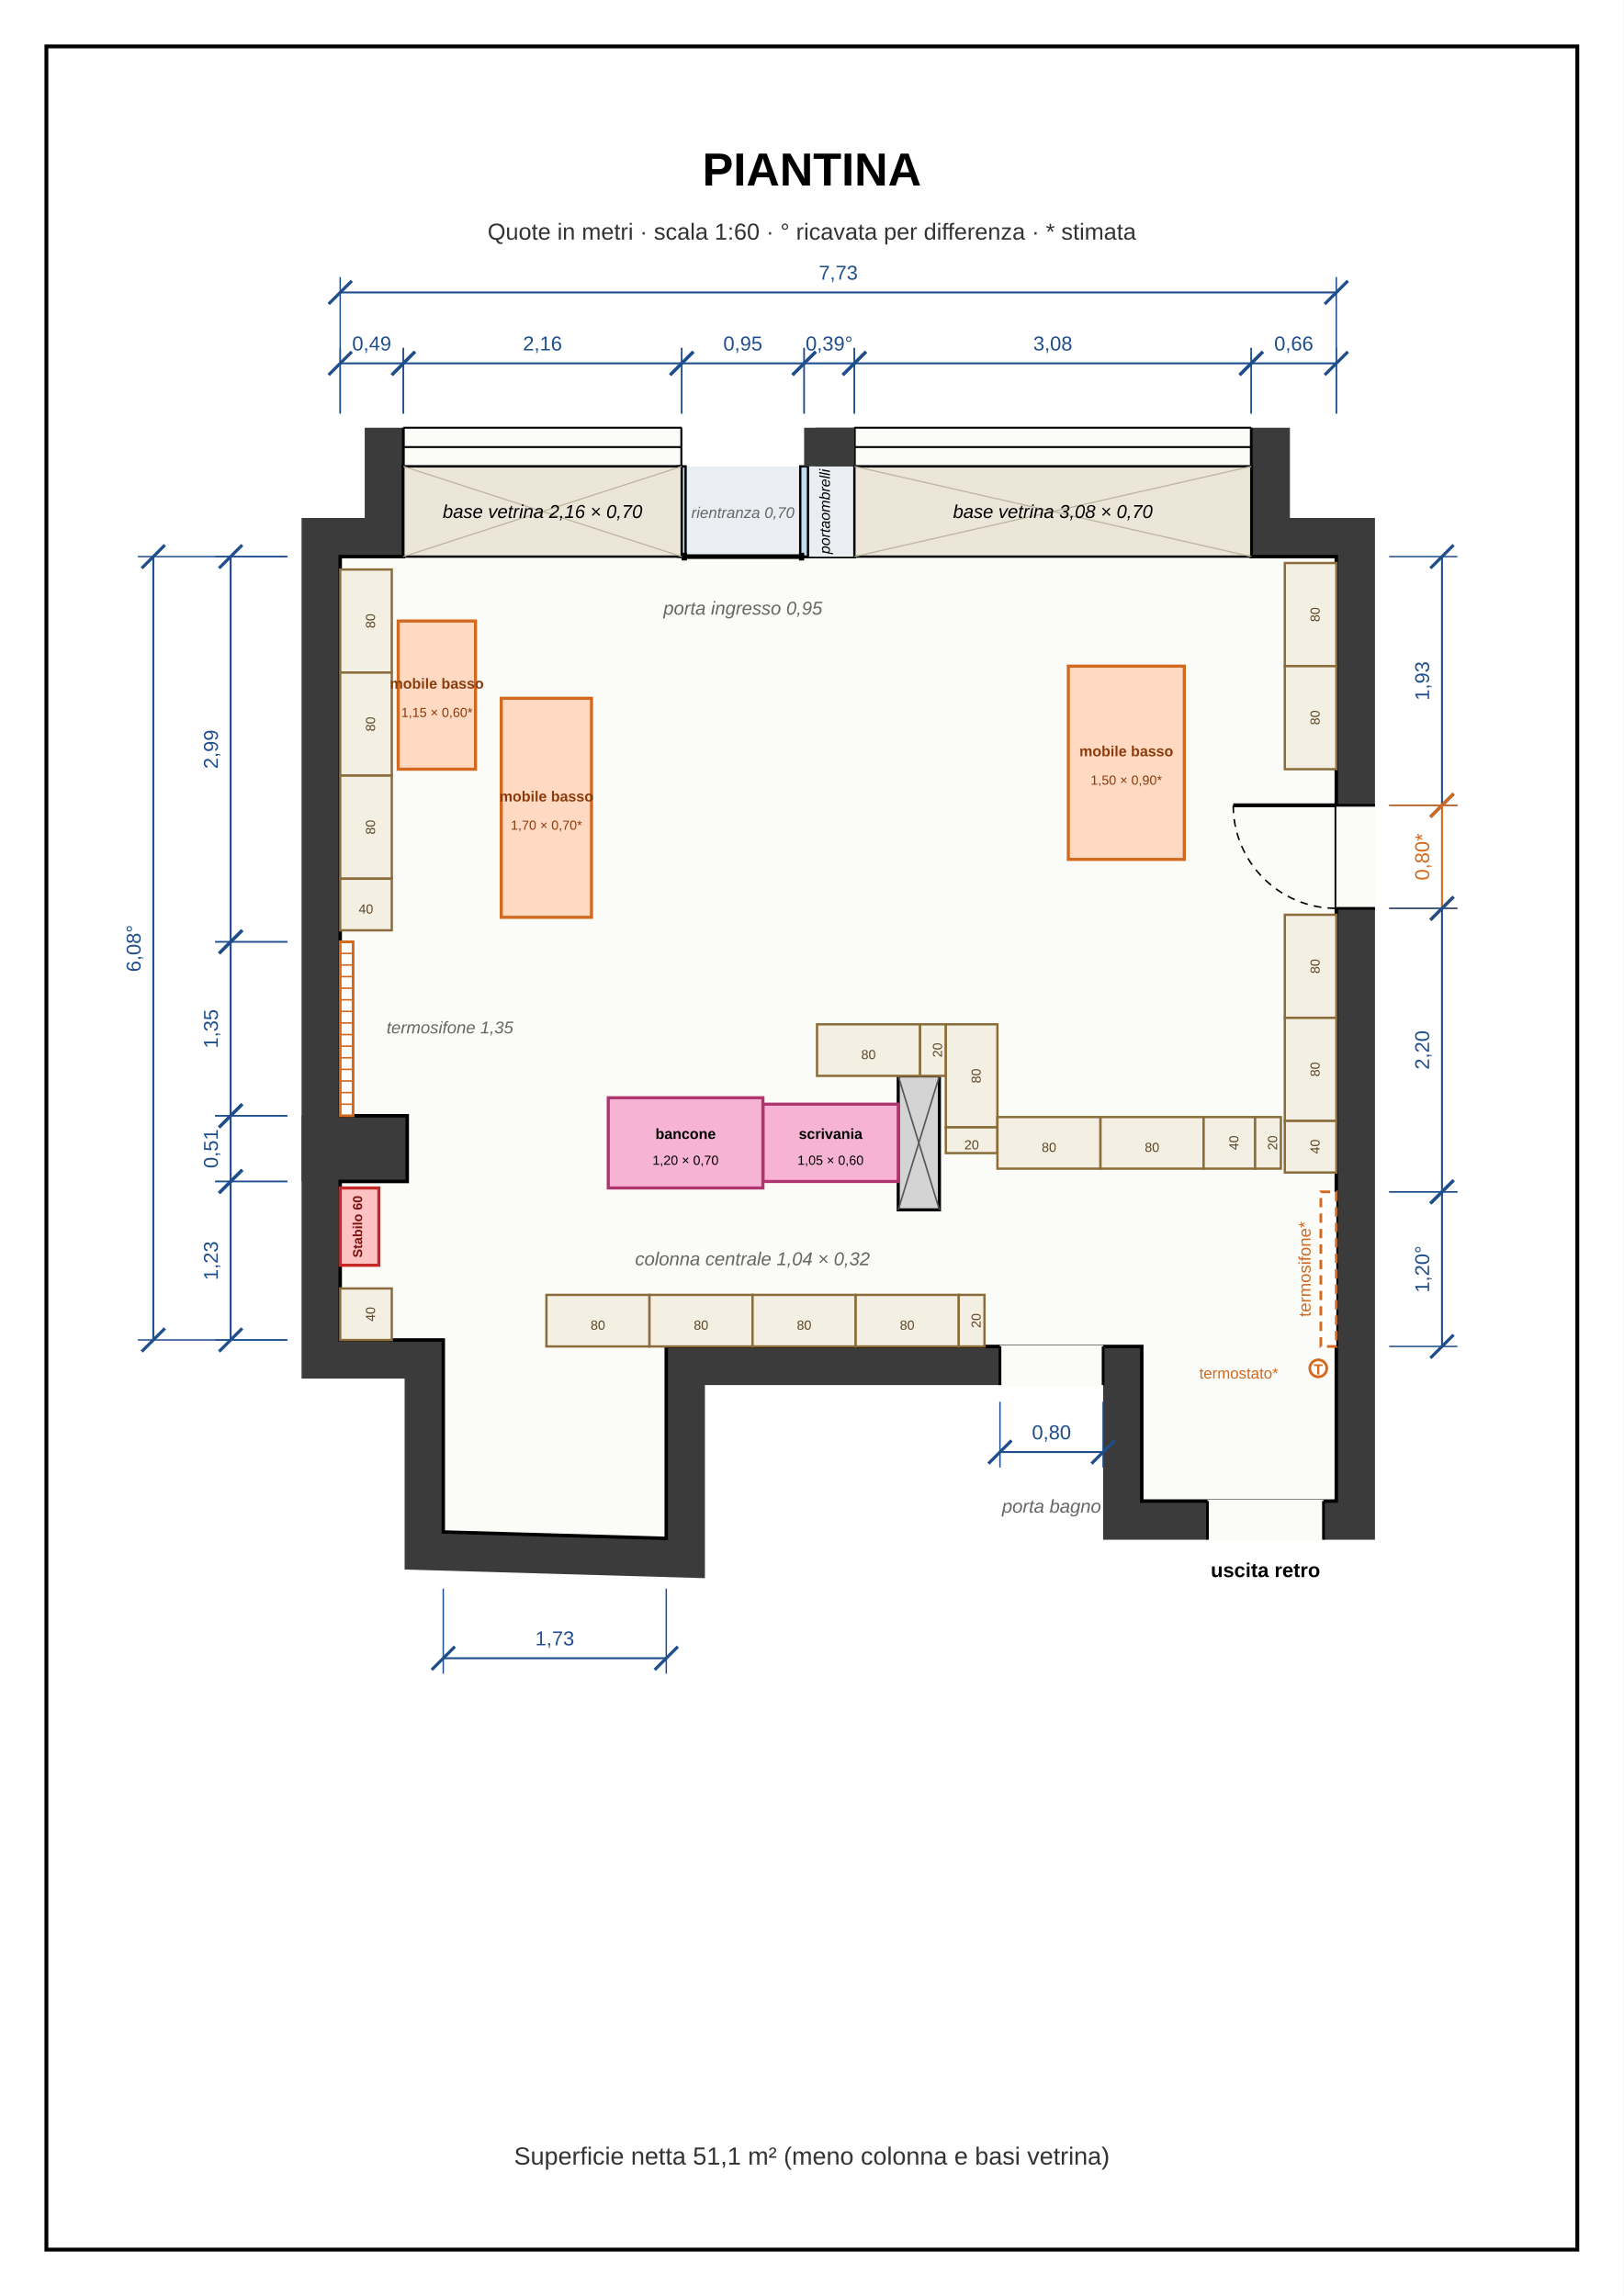
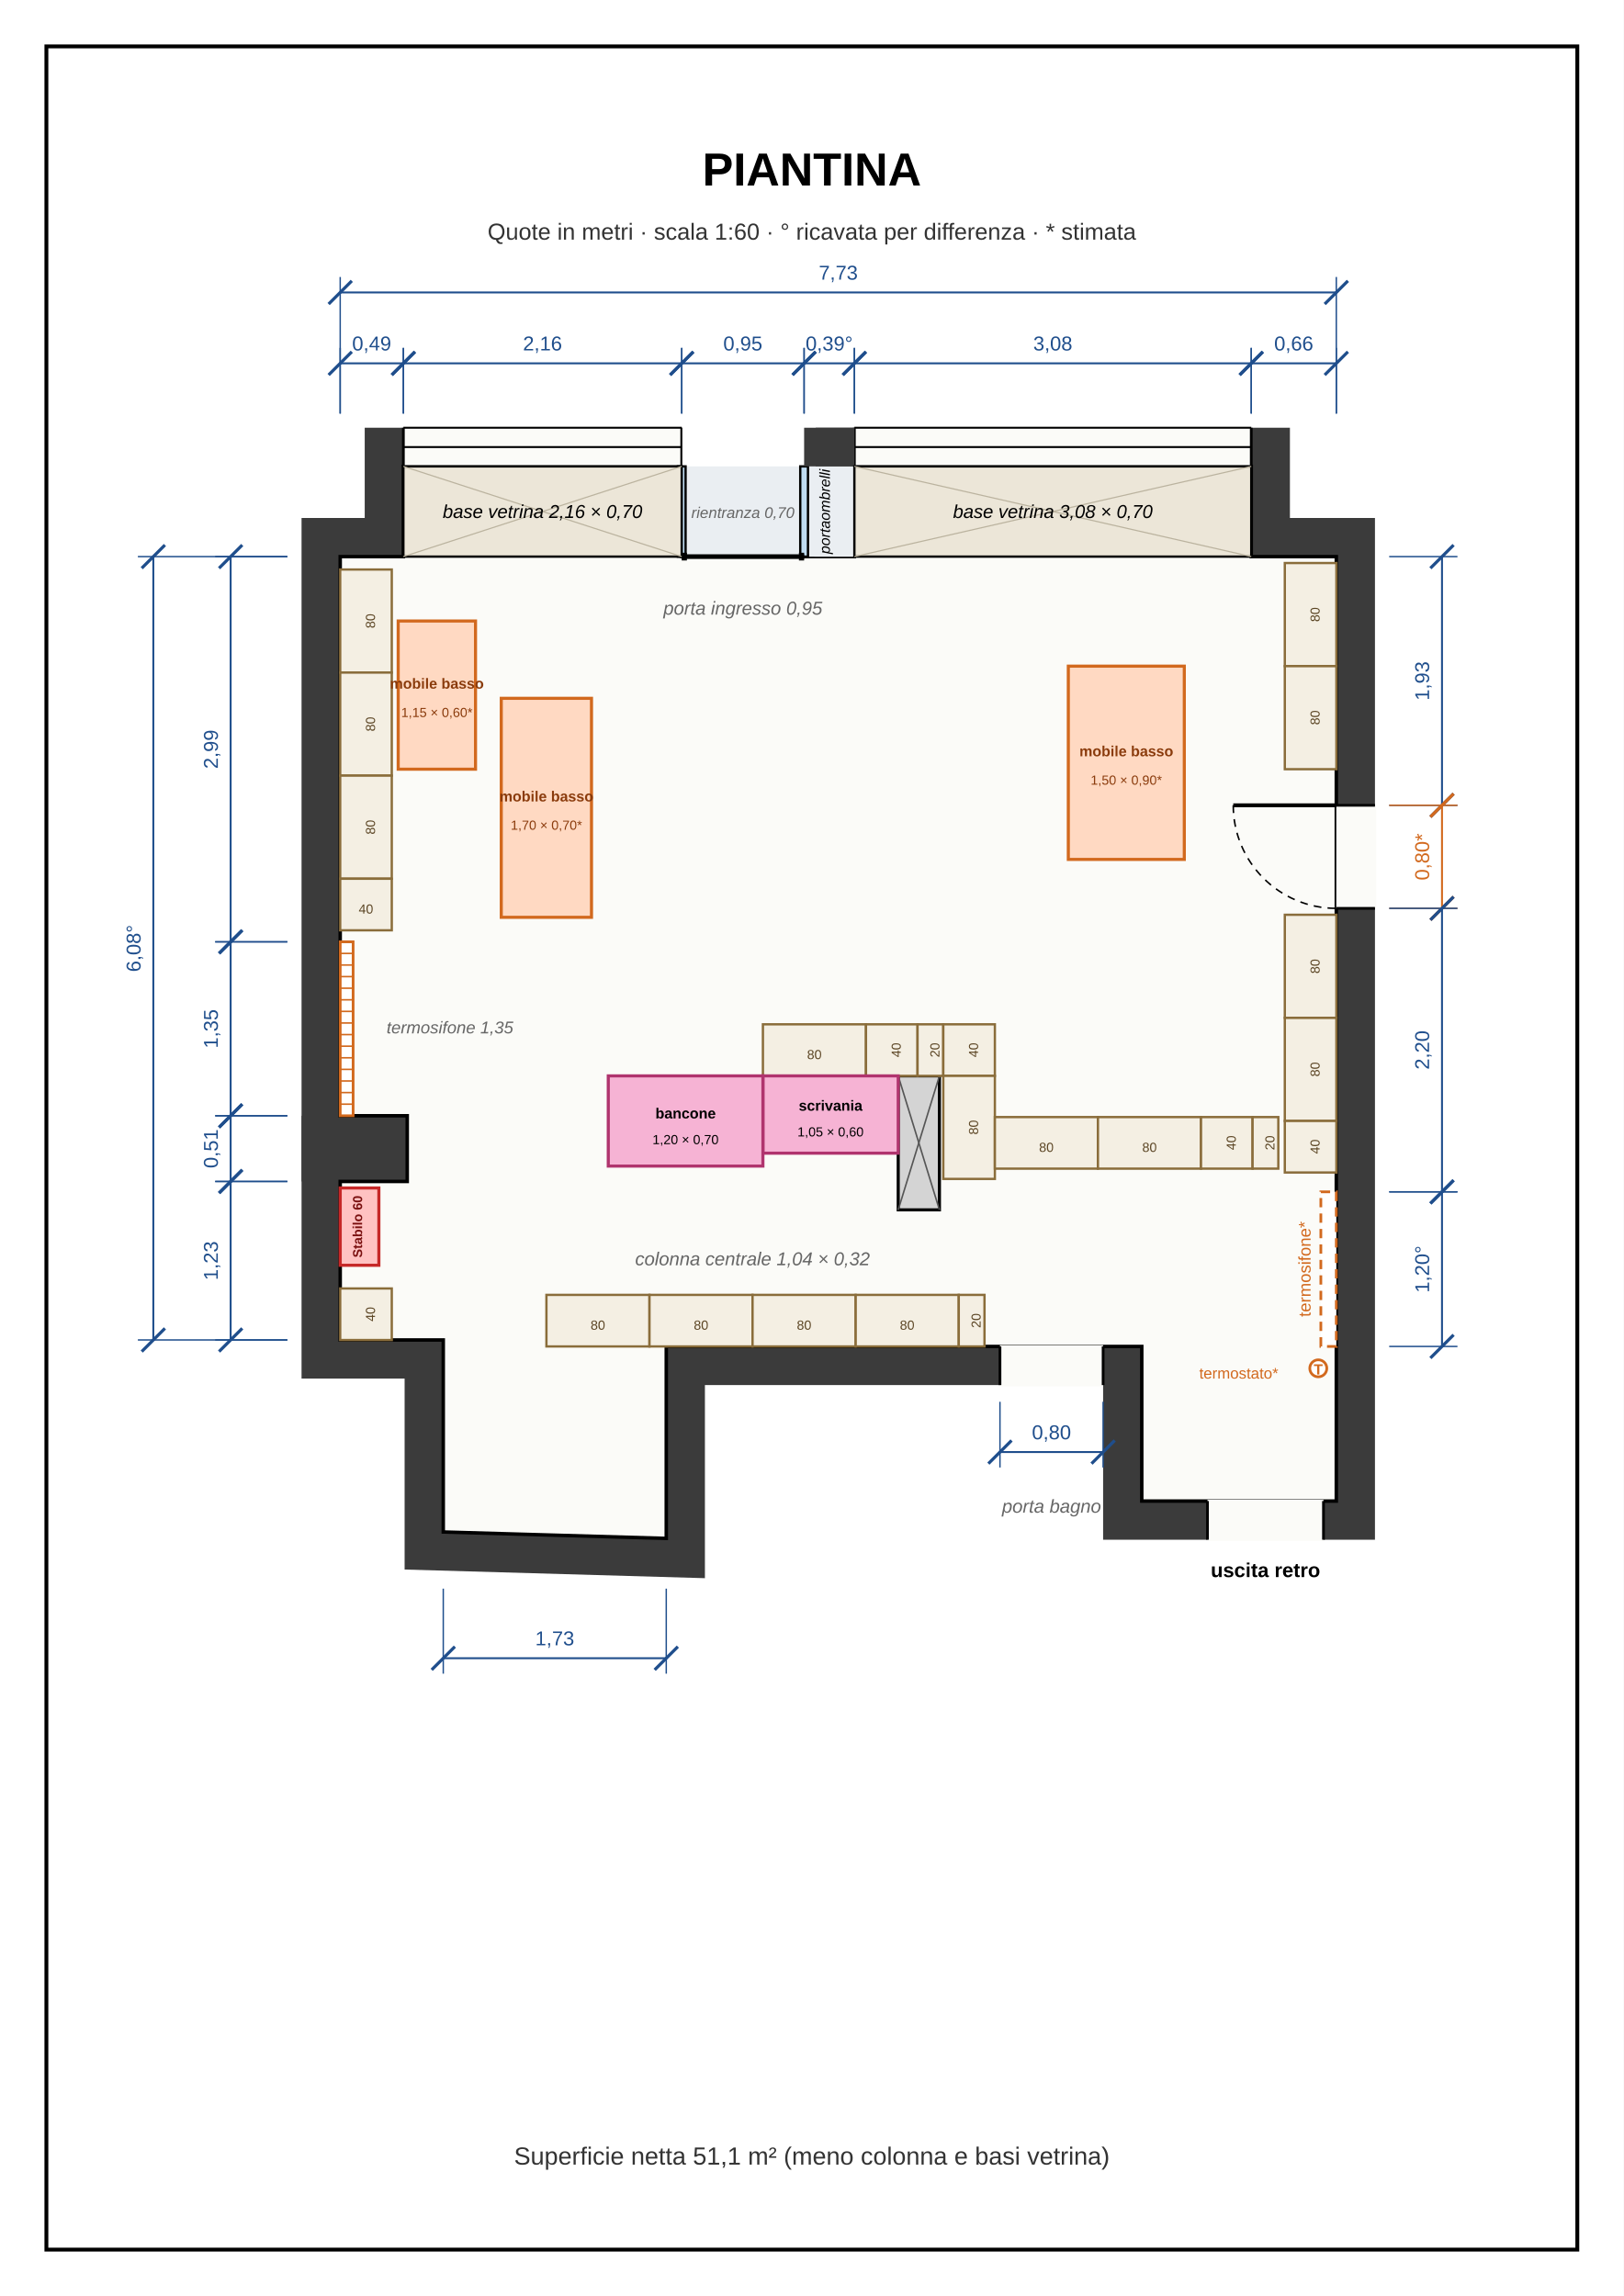
<svg xmlns="http://www.w3.org/2000/svg" width="210mm" height="297mm" viewBox="0 0 210 297" font-family="Arial, Helvetica, sans-serif">
  <defs>
    <pattern id="hatch" width="1.6" height="1.6" patternUnits="userSpaceOnUse" patternTransform="rotate(45)">
      <line x1="0" y1="0" x2="0" y2="1.6" stroke="#777" stroke-width="0.25" />
    </pattern>
  </defs>
  <rect width="210" height="297" fill="#ffffff" />
  <rect x="6" y="6" width="198" height="285" fill="none" stroke="#000" stroke-width="0.5" />
  <polygon points="44.00,72.00 52.17,72.00 52.17,60.33 88.17,60.33 88.17,72.00 110.50,72.00 110.50,60.33 161.83,60.33 161.83,72.00 172.83,72.00 172.83,194.17 147.67,194.17 147.67,174.17 86.17,174.17 86.17,199.00 57.33,198.17 57.33,173.33 44.00,173.33 44.00,152.83 52.67,152.83 52.67,144.33 44.00,144.33" fill="none" stroke="#3b3b3b" stroke-width="10.00" stroke-linejoin="miter" stroke-miterlimit="10" />
  <polygon points="44.00,72.00 52.17,72.00 52.17,60.33 88.17,60.33 88.17,72.00 110.50,72.00 110.50,60.33 161.83,60.33 161.83,72.00 172.83,72.00 172.83,194.17 147.67,194.17 147.67,174.17 86.17,174.17 86.17,199.00 57.33,198.17 57.33,173.33 44.00,173.33 44.00,152.83 52.67,152.83 52.67,144.33 44.00,144.33" fill="#fbfbf8" stroke="none" />
  <rect x="39.00" y="144.33" width="13.67" height="8.50" fill="#3b3b3b" stroke="none" stroke-width="0.25" />
  <polygon points="44.00,72.00 52.17,72.00 52.17,60.33 88.17,60.33 88.17,72.00 110.50,72.00 110.50,60.33 161.83,60.33 161.83,72.00 172.83,72.00 172.83,194.17 147.67,194.17 147.67,174.17 86.17,174.17 86.17,199.00 57.33,198.17 57.33,173.33 44.00,173.33 44.00,152.83 52.67,152.83 52.67,144.33 44.00,144.33" fill="none" stroke="#000" stroke-width="0.45" stroke-linejoin="miter" />
  <rect x="52.17" y="55.17" width="36.00" height="5.33" fill="#fbfbf8" stroke="none" stroke-width="0.25" />
  <line x1="52.17" y1="55.33" x2="52.17" y2="60.33" stroke="#000" stroke-width="0.35" />
  <line x1="88.17" y1="55.33" x2="88.17" y2="60.33" stroke="#000" stroke-width="0.35" />
  <line x1="52.17" y1="55.33" x2="88.17" y2="55.33" stroke="#000" stroke-width="0.25" />
  <line x1="52.17" y1="57.83" x2="88.17" y2="57.83" stroke="#000" stroke-width="0.25" />
  <line x1="52.17" y1="60.33" x2="88.17" y2="60.33" stroke="#000" stroke-width="0.25" />
  <rect x="110.50" y="55.17" width="51.33" height="5.33" fill="#fbfbf8" stroke="none" stroke-width="0.25" />
  <line x1="110.50" y1="55.33" x2="110.50" y2="60.33" stroke="#000" stroke-width="0.35" />
  <line x1="161.83" y1="55.33" x2="161.83" y2="60.33" stroke="#000" stroke-width="0.35" />
  <line x1="110.50" y1="55.33" x2="161.83" y2="55.33" stroke="#000" stroke-width="0.25" />
  <line x1="110.50" y1="57.83" x2="161.83" y2="57.83" stroke="#000" stroke-width="0.25" />
  <line x1="110.50" y1="60.33" x2="161.83" y2="60.33" stroke="#000" stroke-width="0.25" />
  <rect x="88.17" y="60.33" width="5.17" height="11.67" fill="#fbfbf8" stroke="none" stroke-width="0.25" />
  <rect x="88.25" y="55.17" width="5.25" height="5.25" fill="#ffffff" stroke="none" stroke-width="0.25" />
  <rect x="105.33" y="60.33" width="5.17" height="11.67" fill="#fbfbf8" stroke="none" stroke-width="0.25" />
  <rect x="88.17" y="66.83" width="22.33" height="5.17" fill="#fbfbf8" stroke="none" stroke-width="0.25" />
  <line x1="88.17" y1="67.00" x2="88.17" y2="72.00" stroke="#000" stroke-width="0.35" />
  <line x1="110.50" y1="67.00" x2="110.50" y2="72.00" stroke="#000" stroke-width="0.35" />
  <rect x="88.17" y="60.33" width="22.33" height="11.67" fill="#eaeef2" stroke="none" stroke-width="0.25" />
  <rect x="87.67" y="60.33" width="1.00" height="11.67" fill="#bfdcf2" stroke="#000" stroke-width="0.3" />
  <rect x="103.50" y="60.33" width="1.00" height="11.67" fill="#bfdcf2" stroke="#000" stroke-width="0.3" />
  <line x1="88.17" y1="72.00" x2="104.00" y2="72.00" stroke="#000" stroke-width="0.6" />
  <rect x="88.17" y="71.50" width="0.67" height="1.00" fill="#000" stroke="none" stroke-width="0.25" />
  <rect x="103.33" y="71.50" width="0.67" height="1.00" fill="#000" stroke="none" stroke-width="0.25" />
  <rect x="104.00" y="55.33" width="6.50" height="5.00" fill="#3b3b3b" stroke="none" stroke-width="0.25" />
  <rect x="172.83" y="104.17" width="5.17" height="13.33" fill="#fbfbf8" stroke="none" stroke-width="0.25" />
  <line x1="172.83" y1="104.17" x2="177.83" y2="104.17" stroke="#000" stroke-width="0.35" />
  <line x1="172.83" y1="117.50" x2="177.83" y2="117.50" stroke="#000" stroke-width="0.35" />
  <line x1="172.83" y1="104.17" x2="159.50" y2="104.17" stroke="#000" stroke-width="0.5" />
  <path d="M 159.50 104.17 A 13.33 13.33 0 0 0 172.83 117.50" fill="none" stroke="#000" stroke-width="0.2" stroke-dasharray="1 0.8" />
  <rect x="129.33" y="174.00" width="13.33" height="5.33" fill="#fbfbf8" stroke="none" stroke-width="0.25" />
  <line x1="129.33" y1="174.17" x2="129.33" y2="179.17" stroke="#000" stroke-width="0.35" />
  <line x1="142.67" y1="174.17" x2="142.67" y2="179.17" stroke="#000" stroke-width="0.35" />
  <rect x="156.17" y="194.00" width="15.00" height="5.33" fill="#fbfbf8" stroke="none" stroke-width="0.25" />
  <line x1="156.17" y1="194.17" x2="156.17" y2="199.17" stroke="#000" stroke-width="0.35" />
  <line x1="171.17" y1="194.17" x2="171.17" y2="199.17" stroke="#000" stroke-width="0.35" />
  <rect x="156.17" y="194.00" width="15.00" height="5.33" fill="none" stroke="none" stroke-width="0.25" />
  <rect x="52.17" y="60.33" width="36.00" height="11.67" fill="#ece6d8" stroke="#000" stroke-width="0.3" />
  <line x1="52.17" y1="60.33" x2="88.17" y2="72.00" stroke="#bbb39f" stroke-width="0.15" />
  <line x1="52.17" y1="72.00" x2="88.17" y2="60.33" stroke="#bbb39f" stroke-width="0.15" />
  <rect x="110.50" y="60.33" width="51.33" height="11.67" fill="#ece6d8" stroke="#000" stroke-width="0.3" />
  <line x1="110.50" y1="60.33" x2="161.83" y2="72.00" stroke="#bbb39f" stroke-width="0.15" />
  <line x1="110.50" y1="72.00" x2="161.83" y2="60.33" stroke="#bbb39f" stroke-width="0.15" />
  <rect x="116.17" y="139.17" width="5.33" height="17.33" fill="#d4d4d4" stroke="#000" stroke-width="0.4" />
  <line x1="116.17" y1="139.17" x2="121.50" y2="156.50" stroke="#555" stroke-width="0.2" />
  <line x1="121.50" y1="139.17" x2="116.17" y2="156.50" stroke="#555" stroke-width="0.2" />
  <rect x="44.00" y="121.83" width="1.67" height="22.50" fill="#fff" stroke="#d2691e" stroke-width="0.35" />
  <line x1="44.00" y1="123.33" x2="45.67" y2="123.33" stroke="#d2691e" stroke-width="0.2" />
  <line x1="44.00" y1="124.83" x2="45.67" y2="124.83" stroke="#d2691e" stroke-width="0.2" />
  <line x1="44.00" y1="126.33" x2="45.67" y2="126.33" stroke="#d2691e" stroke-width="0.2" />
  <line x1="44.00" y1="127.83" x2="45.67" y2="127.83" stroke="#d2691e" stroke-width="0.2" />
  <line x1="44.00" y1="129.33" x2="45.67" y2="129.33" stroke="#d2691e" stroke-width="0.2" />
  <line x1="44.00" y1="130.83" x2="45.67" y2="130.83" stroke="#d2691e" stroke-width="0.2" />
  <line x1="44.00" y1="132.33" x2="45.67" y2="132.33" stroke="#d2691e" stroke-width="0.2" />
  <line x1="44.00" y1="133.83" x2="45.67" y2="133.83" stroke="#d2691e" stroke-width="0.2" />
  <line x1="44.00" y1="135.33" x2="45.67" y2="135.33" stroke="#d2691e" stroke-width="0.2" />
  <line x1="44.00" y1="136.83" x2="45.67" y2="136.83" stroke="#d2691e" stroke-width="0.2" />
  <line x1="44.00" y1="138.33" x2="45.67" y2="138.33" stroke="#d2691e" stroke-width="0.2" />
  <line x1="44.00" y1="139.83" x2="45.67" y2="139.83" stroke="#d2691e" stroke-width="0.2" />
  <line x1="44.00" y1="141.33" x2="45.67" y2="141.33" stroke="#d2691e" stroke-width="0.2" />
  <line x1="44.00" y1="142.83" x2="45.67" y2="142.83" stroke="#d2691e" stroke-width="0.2" />
  <rect x="170.83" y="154.17" width="2.00" height="20.00" fill="#fff" stroke="#d2691e" stroke-width="0.35" stroke-dasharray="1.2 0.8" />
  <text x="169.50" y="164.17" font-size="2.2" fill="#d2691e" text-anchor="middle" font-weight="normal" font-style="normal" transform="rotate(-90 169.50 164.17)">termosifone*</text>
  <circle cx="170.50" cy="177.00" r="1.1" fill="#fff" stroke="#d2691e" stroke-width="0.35" />
  <text x="170.50" y="177.80" font-size="1.9" fill="#d2691e" text-anchor="middle" font-weight="bold">T</text>
  <text x="165.33" y="178.33" font-size="2.0" fill="#d2691e" text-anchor="end" font-weight="normal" font-style="normal">termostato*</text>
  <text x="70.17" y="67.00" font-size="2.4" fill="#000" text-anchor="middle" font-weight="normal" font-style="italic">base vetrina 2,16 × 0,70</text>
  <text x="136.17" y="67.00" font-size="2.4" fill="#000" text-anchor="middle" font-weight="normal" font-style="italic">base vetrina 3,08 × 0,70</text>
  <text x="96.08" y="79.50" font-size="2.4" fill="#666666" text-anchor="middle" font-weight="normal" font-style="italic">porta ingresso 0,95</text>
  <text x="96.08" y="67.00" font-size="2.0" fill="#666666" text-anchor="middle" font-weight="normal" font-style="italic">rientranza 0,70</text>
  <text x="107.33" y="66.17" font-size="1.9" fill="#000" text-anchor="middle" font-weight="normal" font-style="italic" transform="rotate(-90 107.33 66.17)">portaombrelli</text>
  <text x="97.33" y="163.67" font-size="2.4" fill="#666666" text-anchor="middle" font-weight="normal" font-style="italic">colonna centrale 1,04 × 0,32</text>
  <text x="50.00" y="133.67" font-size="2.2" fill="#666666" text-anchor="start" font-weight="normal" font-style="italic">termosifone 1,35</text>
  <text x="136.00" y="195.67" font-size="2.4" fill="#666666" text-anchor="middle" font-weight="normal" font-style="italic">porta bagno</text>
  <text x="163.67" y="204.00" font-size="2.6" fill="#000" text-anchor="middle" font-weight="bold" font-style="normal">uscita retro</text>
  <rect x="44.00" y="73.67" width="6.67" height="13.33" fill="#f4efe3" stroke="#8a6d3b" stroke-width="0.3" />
  <text x="48.50" y="80.33" font-size="1.7" fill="#5b4524" text-anchor="middle" font-weight="normal" font-style="normal" transform="rotate(-90 48.50 80.33)">80</text>
  <rect x="44.00" y="87.00" width="6.67" height="13.33" fill="#f4efe3" stroke="#8a6d3b" stroke-width="0.3" />
  <text x="48.50" y="93.67" font-size="1.7" fill="#5b4524" text-anchor="middle" font-weight="normal" font-style="normal" transform="rotate(-90 48.50 93.67)">80</text>
  <rect x="44.00" y="100.33" width="6.67" height="13.33" fill="#f4efe3" stroke="#8a6d3b" stroke-width="0.3" />
  <text x="48.50" y="107.00" font-size="1.7" fill="#5b4524" text-anchor="middle" font-weight="normal" font-style="normal" transform="rotate(-90 48.50 107.00)">80</text>
  <rect x="44.00" y="113.67" width="6.67" height="6.67" fill="#f4efe3" stroke="#8a6d3b" stroke-width="0.3" />
  <text x="47.33" y="118.17" font-size="1.7" fill="#5b4524" text-anchor="middle" font-weight="normal" font-style="normal">40</text>
  <rect x="44.00" y="166.67" width="6.67" height="6.67" fill="#f4efe3" stroke="#8a6d3b" stroke-width="0.3" />
  <text x="48.50" y="170.00" font-size="1.7" fill="#5b4524" text-anchor="middle" font-weight="normal" font-style="normal" transform="rotate(-90 48.50 170.00)">40</text>
  <rect x="70.67" y="167.50" width="13.33" height="6.67" fill="#f4efe3" stroke="#8a6d3b" stroke-width="0.3" />
  <text x="77.33" y="172.00" font-size="1.7" fill="#5b4524" text-anchor="middle" font-weight="normal" font-style="normal">80</text>
  <rect x="84.00" y="167.50" width="13.33" height="6.67" fill="#f4efe3" stroke="#8a6d3b" stroke-width="0.3" />
  <text x="90.67" y="172.00" font-size="1.7" fill="#5b4524" text-anchor="middle" font-weight="normal" font-style="normal">80</text>
  <rect x="97.33" y="167.50" width="13.33" height="6.67" fill="#f4efe3" stroke="#8a6d3b" stroke-width="0.3" />
  <text x="104.00" y="172.00" font-size="1.7" fill="#5b4524" text-anchor="middle" font-weight="normal" font-style="normal">80</text>
  <rect x="110.67" y="167.50" width="13.33" height="6.67" fill="#f4efe3" stroke="#8a6d3b" stroke-width="0.3" />
  <text x="117.33" y="172.00" font-size="1.7" fill="#5b4524" text-anchor="middle" font-weight="normal" font-style="normal">80</text>
  <rect x="124.00" y="167.50" width="3.33" height="6.67" fill="#f4efe3" stroke="#8a6d3b" stroke-width="0.3" />
  <text x="126.83" y="170.83" font-size="1.7" fill="#5b4524" text-anchor="middle" font-weight="normal" font-style="normal" transform="rotate(-90 126.83 170.83)">20</text>
  <rect x="166.17" y="72.83" width="6.67" height="13.33" fill="#f4efe3" stroke="#8a6d3b" stroke-width="0.3" />
  <text x="170.67" y="79.50" font-size="1.7" fill="#5b4524" text-anchor="middle" font-weight="normal" font-style="normal" transform="rotate(-90 170.67 79.50)">80</text>
  <rect x="166.17" y="86.17" width="6.67" height="13.33" fill="#f4efe3" stroke="#8a6d3b" stroke-width="0.3" />
  <text x="170.67" y="92.83" font-size="1.7" fill="#5b4524" text-anchor="middle" font-weight="normal" font-style="normal" transform="rotate(-90 170.67 92.83)">80</text>
  <rect x="166.17" y="118.33" width="6.67" height="13.33" fill="#f4efe3" stroke="#8a6d3b" stroke-width="0.3" />
  <text x="170.67" y="125.00" font-size="1.7" fill="#5b4524" text-anchor="middle" font-weight="normal" font-style="normal" transform="rotate(-90 170.67 125.00)">80</text>
  <rect x="166.17" y="131.67" width="6.67" height="13.33" fill="#f4efe3" stroke="#8a6d3b" stroke-width="0.3" />
  <text x="170.67" y="138.33" font-size="1.7" fill="#5b4524" text-anchor="middle" font-weight="normal" font-style="normal" transform="rotate(-90 170.67 138.33)">80</text>
  <rect x="166.17" y="145.00" width="6.67" height="6.67" fill="#f4efe3" stroke="#8a6d3b" stroke-width="0.3" />
  <text x="170.67" y="148.33" font-size="1.7" fill="#5b4524" text-anchor="middle" font-weight="normal" font-style="normal" transform="rotate(-90 170.67 148.33)">40</text>
-   <rect x="105.67" y="132.50" width="13.33" height="6.67" fill="#f4efe3" stroke="#8a6d3b" stroke-width="0.3" />
-   <text x="112.33" y="137.00" font-size="1.7" fill="#5b4524" text-anchor="middle" font-weight="normal" font-style="normal">80</text>
-   <rect x="119.00" y="132.50" width="3.33" height="6.67" fill="#f4efe3" stroke="#8a6d3b" stroke-width="0.3" />
-   <text x="121.83" y="135.83" font-size="1.7" fill="#5b4524" text-anchor="middle" font-weight="normal" font-style="normal" transform="rotate(-90 121.83 135.83)">20</text>
-   <rect x="122.33" y="132.50" width="6.67" height="13.33" fill="#f4efe3" stroke="#8a6d3b" stroke-width="0.3" />
-   <text x="126.83" y="139.17" font-size="1.7" fill="#5b4524" text-anchor="middle" font-weight="normal" font-style="normal" transform="rotate(-90 126.83 139.17)">80</text>
-   <rect x="122.33" y="145.83" width="6.67" height="3.33" fill="#f4efe3" stroke="#8a6d3b" stroke-width="0.3" />
-   <text x="125.67" y="148.67" font-size="1.7" fill="#5b4524" text-anchor="middle" font-weight="normal" font-style="normal">20</text>
-   <rect x="129.00" y="144.50" width="13.33" height="6.67" fill="#f4efe3" stroke="#8a6d3b" stroke-width="0.3" />
-   <text x="135.67" y="149.00" font-size="1.7" fill="#5b4524" text-anchor="middle" font-weight="normal" font-style="normal">80</text>
-   <rect x="142.33" y="144.50" width="13.33" height="6.67" fill="#f4efe3" stroke="#8a6d3b" stroke-width="0.3" />
-   <text x="149.00" y="149.00" font-size="1.7" fill="#5b4524" text-anchor="middle" font-weight="normal" font-style="normal">80</text>
-   <rect x="155.67" y="144.50" width="6.67" height="6.67" fill="#f4efe3" stroke="#8a6d3b" stroke-width="0.3" />
-   <text x="160.17" y="147.83" font-size="1.7" fill="#5b4524" text-anchor="middle" font-weight="normal" font-style="normal" transform="rotate(-90 160.17 147.83)">40</text>
-   <rect x="162.33" y="144.50" width="3.33" height="6.67" fill="#f4efe3" stroke="#8a6d3b" stroke-width="0.3" />
-   <text x="165.17" y="147.83" font-size="1.7" fill="#5b4524" text-anchor="middle" font-weight="normal" font-style="normal" transform="rotate(-90 165.17 147.83)">20</text>
-   <rect x="98.67" y="142.83" width="17.50" height="10.00" fill="#f6b3d4" stroke="#b0346e" stroke-width="0.4" />
-   <text x="107.42" y="147.33" font-size="1.9" fill="#000" text-anchor="middle" font-weight="bold" font-style="normal">scrivania</text>
-   <text x="107.42" y="150.67" font-size="1.7" fill="#000" text-anchor="middle" font-weight="normal" font-style="normal">1,05 × 0,60</text>
-   <rect x="78.67" y="142.00" width="20.00" height="11.67" fill="#f6b3d4" stroke="#b0346e" stroke-width="0.4" />
-   <text x="88.67" y="147.33" font-size="1.9" fill="#000" text-anchor="middle" font-weight="bold" font-style="normal">bancone</text>
-   <text x="88.67" y="150.67" font-size="1.7" fill="#000" text-anchor="middle" font-weight="normal" font-style="normal">1,20 × 0,70</text>
+   <rect x="98.67" y="132.50" width="13.33" height="6.67" fill="#f4efe3" stroke="#8a6d3b" stroke-width="0.3" />
+   <text x="105.33" y="137.00" font-size="1.7" fill="#5b4524" text-anchor="middle" font-weight="normal" font-style="normal">80</text>
+   <rect x="112.00" y="132.50" width="6.67" height="6.67" fill="#f4efe3" stroke="#8a6d3b" stroke-width="0.3" />
+   <text x="116.50" y="135.83" font-size="1.7" fill="#5b4524" text-anchor="middle" font-weight="normal" font-style="normal" transform="rotate(-90 116.50 135.83)">40</text>
+   <rect x="118.67" y="132.50" width="3.33" height="6.67" fill="#f4efe3" stroke="#8a6d3b" stroke-width="0.3" />
+   <text x="121.50" y="135.83" font-size="1.7" fill="#5b4524" text-anchor="middle" font-weight="normal" font-style="normal" transform="rotate(-90 121.50 135.83)">20</text>
+   <rect x="122.00" y="132.50" width="6.67" height="6.67" fill="#f4efe3" stroke="#8a6d3b" stroke-width="0.3" />
+   <text x="126.50" y="135.83" font-size="1.7" fill="#5b4524" text-anchor="middle" font-weight="normal" font-style="normal" transform="rotate(-90 126.50 135.83)">40</text>
+   <rect x="122.00" y="139.17" width="6.67" height="13.33" fill="#f4efe3" stroke="#8a6d3b" stroke-width="0.3" />
+   <text x="126.50" y="145.83" font-size="1.7" fill="#5b4524" text-anchor="middle" font-weight="normal" font-style="normal" transform="rotate(-90 126.50 145.83)">80</text>
+   <rect x="128.67" y="144.50" width="13.33" height="6.67" fill="#f4efe3" stroke="#8a6d3b" stroke-width="0.3" />
+   <text x="135.33" y="149.00" font-size="1.7" fill="#5b4524" text-anchor="middle" font-weight="normal" font-style="normal">80</text>
+   <rect x="142.00" y="144.50" width="13.33" height="6.67" fill="#f4efe3" stroke="#8a6d3b" stroke-width="0.3" />
+   <text x="148.67" y="149.00" font-size="1.7" fill="#5b4524" text-anchor="middle" font-weight="normal" font-style="normal">80</text>
+   <rect x="155.33" y="144.50" width="6.67" height="6.67" fill="#f4efe3" stroke="#8a6d3b" stroke-width="0.3" />
+   <text x="159.83" y="147.83" font-size="1.7" fill="#5b4524" text-anchor="middle" font-weight="normal" font-style="normal" transform="rotate(-90 159.83 147.83)">40</text>
+   <rect x="162.00" y="144.50" width="3.33" height="6.67" fill="#f4efe3" stroke="#8a6d3b" stroke-width="0.3" />
+   <text x="164.83" y="147.83" font-size="1.7" fill="#5b4524" text-anchor="middle" font-weight="normal" font-style="normal" transform="rotate(-90 164.83 147.83)">20</text>
+   <rect x="98.67" y="139.17" width="17.50" height="10.00" fill="#f6b3d4" stroke="#b0346e" stroke-width="0.4" />
+   <text x="107.42" y="143.67" font-size="1.9" fill="#000" text-anchor="middle" font-weight="bold" font-style="normal">scrivania</text>
+   <text x="107.42" y="147.00" font-size="1.7" fill="#000" text-anchor="middle" font-weight="normal" font-style="normal">1,05 × 0,60</text>
+   <rect x="78.67" y="139.17" width="20.00" height="11.67" fill="#f6b3d4" stroke="#b0346e" stroke-width="0.4" />
+   <text x="88.67" y="144.67" font-size="1.9" fill="#000" text-anchor="middle" font-weight="bold" font-style="normal">bancone</text>
+   <text x="88.67" y="148.00" font-size="1.7" fill="#000" text-anchor="middle" font-weight="normal" font-style="normal">1,20 × 0,70</text>
  <rect x="51.50" y="80.33" width="10.00" height="19.17" fill="#ffd9c2" stroke="#d2691e" stroke-width="0.4" />
  <text x="56.50" y="89.08" font-size="1.9" fill="#8a3b0c" text-anchor="middle" font-weight="bold" font-style="normal">mobile basso</text>
  <text x="56.50" y="92.75" font-size="1.7" fill="#8a3b0c" text-anchor="middle" font-weight="normal" font-style="normal">1,15 × 0,60*</text>
  <rect x="64.83" y="90.33" width="11.67" height="28.33" fill="#ffd9c2" stroke="#d2691e" stroke-width="0.4" />
  <text x="70.67" y="103.67" font-size="1.9" fill="#8a3b0c" text-anchor="middle" font-weight="bold" font-style="normal">mobile basso</text>
  <text x="70.67" y="107.33" font-size="1.7" fill="#8a3b0c" text-anchor="middle" font-weight="normal" font-style="normal">1,70 × 0,70*</text>
  <rect x="138.17" y="86.17" width="15.00" height="25.00" fill="#ffd9c2" stroke="#d2691e" stroke-width="0.4" />
  <text x="145.67" y="97.83" font-size="1.9" fill="#8a3b0c" text-anchor="middle" font-weight="bold" font-style="normal">mobile basso</text>
  <text x="145.67" y="101.50" font-size="1.7" fill="#8a3b0c" text-anchor="middle" font-weight="normal" font-style="normal">1,50 × 0,90*</text>
  <rect x="44.00" y="153.67" width="5.00" height="10.00" fill="#ffc2c2" stroke="#c62828" stroke-width="0.4" />
  <text x="46.83" y="158.67" font-size="1.7" fill="#7a1010" text-anchor="middle" font-weight="bold" font-style="normal" transform="rotate(-90 46.83 158.67)">Stabilo 60</text>
  <line x1="44.00" y1="53.50" x2="44.00" y2="45.00" stroke="#1f4e8c" stroke-width="0.18" />
  <line x1="52.17" y1="53.50" x2="52.17" y2="45.00" stroke="#1f4e8c" stroke-width="0.18" />
  <line x1="44.00" y1="47.00" x2="52.17" y2="47.00" stroke="#1f4e8c" stroke-width="0.25" />
  <line x1="42.50" y1="48.50" x2="45.50" y2="45.50" stroke="#1f4e8c" stroke-width="0.4" />
  <line x1="50.67" y1="48.50" x2="53.67" y2="45.50" stroke="#1f4e8c" stroke-width="0.4" />
  <text x="48.08" y="45.33" font-size="2.6" fill="#1f4e8c" text-anchor="middle" font-weight="normal" font-style="normal">0,49</text>
  <line x1="52.17" y1="53.50" x2="52.17" y2="45.00" stroke="#1f4e8c" stroke-width="0.18" />
  <line x1="88.17" y1="53.50" x2="88.17" y2="45.00" stroke="#1f4e8c" stroke-width="0.18" />
  <line x1="52.17" y1="47.00" x2="88.17" y2="47.00" stroke="#1f4e8c" stroke-width="0.25" />
  <line x1="50.67" y1="48.50" x2="53.67" y2="45.50" stroke="#1f4e8c" stroke-width="0.4" />
  <line x1="86.67" y1="48.50" x2="89.67" y2="45.50" stroke="#1f4e8c" stroke-width="0.4" />
  <text x="70.17" y="45.33" font-size="2.6" fill="#1f4e8c" text-anchor="middle" font-weight="normal" font-style="normal">2,16</text>
  <line x1="88.17" y1="53.50" x2="88.17" y2="45.00" stroke="#1f4e8c" stroke-width="0.18" />
  <line x1="104.00" y1="53.50" x2="104.00" y2="45.00" stroke="#1f4e8c" stroke-width="0.18" />
  <line x1="88.17" y1="47.00" x2="104.00" y2="47.00" stroke="#1f4e8c" stroke-width="0.25" />
  <line x1="86.67" y1="48.50" x2="89.67" y2="45.50" stroke="#1f4e8c" stroke-width="0.4" />
  <line x1="102.50" y1="48.50" x2="105.50" y2="45.50" stroke="#1f4e8c" stroke-width="0.4" />
  <text x="96.08" y="45.33" font-size="2.6" fill="#1f4e8c" text-anchor="middle" font-weight="normal" font-style="normal">0,95</text>
  <line x1="104.00" y1="53.50" x2="104.00" y2="45.00" stroke="#1f4e8c" stroke-width="0.18" />
  <line x1="110.50" y1="53.50" x2="110.50" y2="45.00" stroke="#1f4e8c" stroke-width="0.18" />
  <line x1="104.00" y1="47.00" x2="110.50" y2="47.00" stroke="#1f4e8c" stroke-width="0.25" />
  <line x1="102.50" y1="48.50" x2="105.50" y2="45.50" stroke="#1f4e8c" stroke-width="0.4" />
  <line x1="109.00" y1="48.50" x2="112.00" y2="45.50" stroke="#1f4e8c" stroke-width="0.4" />
  <text x="107.25" y="45.33" font-size="2.6" fill="#1f4e8c" text-anchor="middle" font-weight="normal" font-style="normal">0,39°</text>
  <line x1="110.50" y1="53.50" x2="110.50" y2="45.00" stroke="#1f4e8c" stroke-width="0.18" />
  <line x1="161.83" y1="53.50" x2="161.83" y2="45.00" stroke="#1f4e8c" stroke-width="0.18" />
  <line x1="110.50" y1="47.00" x2="161.83" y2="47.00" stroke="#1f4e8c" stroke-width="0.25" />
  <line x1="109.00" y1="48.50" x2="112.00" y2="45.50" stroke="#1f4e8c" stroke-width="0.4" />
  <line x1="160.33" y1="48.50" x2="163.33" y2="45.50" stroke="#1f4e8c" stroke-width="0.4" />
  <text x="136.17" y="45.33" font-size="2.6" fill="#1f4e8c" text-anchor="middle" font-weight="normal" font-style="normal">3,08</text>
  <line x1="161.83" y1="53.50" x2="161.83" y2="45.00" stroke="#1f4e8c" stroke-width="0.18" />
  <line x1="172.83" y1="53.50" x2="172.83" y2="45.00" stroke="#1f4e8c" stroke-width="0.18" />
  <line x1="161.83" y1="47.00" x2="172.83" y2="47.00" stroke="#1f4e8c" stroke-width="0.25" />
  <line x1="160.33" y1="48.50" x2="163.33" y2="45.50" stroke="#1f4e8c" stroke-width="0.4" />
  <line x1="171.33" y1="48.50" x2="174.33" y2="45.50" stroke="#1f4e8c" stroke-width="0.4" />
  <text x="167.33" y="45.33" font-size="2.6" fill="#1f4e8c" text-anchor="middle" font-weight="normal" font-style="normal">0,66</text>
  <line x1="44.00" y1="53.50" x2="44.00" y2="35.83" stroke="#1f4e8c" stroke-width="0.18" />
  <line x1="172.83" y1="53.50" x2="172.83" y2="35.83" stroke="#1f4e8c" stroke-width="0.18" />
  <line x1="44.00" y1="37.83" x2="172.83" y2="37.83" stroke="#1f4e8c" stroke-width="0.25" />
  <line x1="42.50" y1="39.33" x2="45.50" y2="36.33" stroke="#1f4e8c" stroke-width="0.4" />
  <line x1="171.33" y1="39.33" x2="174.33" y2="36.33" stroke="#1f4e8c" stroke-width="0.4" />
  <text x="108.42" y="36.17" font-size="2.6" fill="#1f4e8c" text-anchor="middle" font-weight="normal" font-style="normal">7,73</text>
  <line x1="179.67" y1="72.00" x2="188.50" y2="72.00" stroke="#1f4e8c" stroke-width="0.18" />
  <line x1="179.67" y1="104.17" x2="188.50" y2="104.17" stroke="#1f4e8c" stroke-width="0.18" />
  <line x1="186.50" y1="72.00" x2="186.50" y2="104.17" stroke="#1f4e8c" stroke-width="0.25" />
  <line x1="185.00" y1="73.50" x2="188.00" y2="70.50" stroke="#1f4e8c" stroke-width="0.4" />
  <line x1="185.00" y1="105.67" x2="188.00" y2="102.67" stroke="#1f4e8c" stroke-width="0.4" />
  <text x="184.83" y="88.08" font-size="2.6" fill="#1f4e8c" text-anchor="middle" font-weight="normal" font-style="normal" transform="rotate(-90 184.83 88.08)">1,93</text>
  <line x1="179.67" y1="104.17" x2="188.50" y2="104.17" stroke="#d2691e" stroke-width="0.18" />
  <line x1="179.67" y1="117.50" x2="188.50" y2="117.50" stroke="#d2691e" stroke-width="0.18" />
  <line x1="186.50" y1="104.17" x2="186.50" y2="117.50" stroke="#d2691e" stroke-width="0.25" />
  <line x1="185.00" y1="105.67" x2="188.00" y2="102.67" stroke="#d2691e" stroke-width="0.4" />
  <line x1="185.00" y1="119.00" x2="188.00" y2="116.00" stroke="#d2691e" stroke-width="0.4" />
  <text x="184.83" y="110.83" font-size="2.6" fill="#d2691e" text-anchor="middle" font-weight="normal" font-style="normal" transform="rotate(-90 184.83 110.83)">0,80*</text>
  <line x1="179.67" y1="117.50" x2="188.50" y2="117.50" stroke="#1f4e8c" stroke-width="0.18" />
  <line x1="179.67" y1="154.17" x2="188.50" y2="154.17" stroke="#1f4e8c" stroke-width="0.18" />
  <line x1="186.50" y1="117.50" x2="186.50" y2="154.17" stroke="#1f4e8c" stroke-width="0.25" />
  <line x1="185.00" y1="119.00" x2="188.00" y2="116.00" stroke="#1f4e8c" stroke-width="0.4" />
  <line x1="185.00" y1="155.67" x2="188.00" y2="152.67" stroke="#1f4e8c" stroke-width="0.4" />
  <text x="184.83" y="135.83" font-size="2.6" fill="#1f4e8c" text-anchor="middle" font-weight="normal" font-style="normal" transform="rotate(-90 184.83 135.83)">2,20</text>
  <line x1="179.67" y1="154.17" x2="188.50" y2="154.17" stroke="#1f4e8c" stroke-width="0.18" />
  <line x1="179.67" y1="174.17" x2="188.50" y2="174.17" stroke="#1f4e8c" stroke-width="0.18" />
  <line x1="186.50" y1="154.17" x2="186.50" y2="174.17" stroke="#1f4e8c" stroke-width="0.25" />
  <line x1="185.00" y1="155.67" x2="188.00" y2="152.67" stroke="#1f4e8c" stroke-width="0.4" />
  <line x1="185.00" y1="175.67" x2="188.00" y2="172.67" stroke="#1f4e8c" stroke-width="0.4" />
  <text x="184.83" y="164.17" font-size="2.6" fill="#1f4e8c" text-anchor="middle" font-weight="normal" font-style="normal" transform="rotate(-90 184.83 164.17)">1,20°</text>
  <line x1="37.17" y1="72.00" x2="27.83" y2="72.00" stroke="#1f4e8c" stroke-width="0.18" />
  <line x1="37.17" y1="121.83" x2="27.83" y2="121.83" stroke="#1f4e8c" stroke-width="0.18" />
  <line x1="29.83" y1="72.00" x2="29.83" y2="121.83" stroke="#1f4e8c" stroke-width="0.25" />
  <line x1="28.33" y1="73.50" x2="31.33" y2="70.50" stroke="#1f4e8c" stroke-width="0.4" />
  <line x1="28.33" y1="123.33" x2="31.33" y2="120.33" stroke="#1f4e8c" stroke-width="0.4" />
  <text x="28.17" y="96.92" font-size="2.6" fill="#1f4e8c" text-anchor="middle" font-weight="normal" font-style="normal" transform="rotate(-90 28.17 96.92)">2,99</text>
  <line x1="37.17" y1="121.83" x2="27.83" y2="121.83" stroke="#1f4e8c" stroke-width="0.18" />
  <line x1="37.17" y1="144.33" x2="27.83" y2="144.33" stroke="#1f4e8c" stroke-width="0.18" />
  <line x1="29.83" y1="121.83" x2="29.83" y2="144.33" stroke="#1f4e8c" stroke-width="0.25" />
  <line x1="28.33" y1="123.33" x2="31.33" y2="120.33" stroke="#1f4e8c" stroke-width="0.4" />
  <line x1="28.33" y1="145.83" x2="31.33" y2="142.83" stroke="#1f4e8c" stroke-width="0.4" />
  <text x="28.17" y="133.08" font-size="2.6" fill="#1f4e8c" text-anchor="middle" font-weight="normal" font-style="normal" transform="rotate(-90 28.17 133.08)">1,35</text>
  <line x1="37.17" y1="144.33" x2="27.83" y2="144.33" stroke="#1f4e8c" stroke-width="0.18" />
  <line x1="37.17" y1="152.83" x2="27.83" y2="152.83" stroke="#1f4e8c" stroke-width="0.18" />
  <line x1="29.83" y1="144.33" x2="29.83" y2="152.83" stroke="#1f4e8c" stroke-width="0.25" />
  <line x1="28.33" y1="145.83" x2="31.33" y2="142.83" stroke="#1f4e8c" stroke-width="0.4" />
  <line x1="28.33" y1="154.33" x2="31.33" y2="151.33" stroke="#1f4e8c" stroke-width="0.4" />
  <text x="28.17" y="148.58" font-size="2.6" fill="#1f4e8c" text-anchor="middle" font-weight="normal" font-style="normal" transform="rotate(-90 28.17 148.58)">0,51</text>
  <line x1="37.17" y1="152.83" x2="27.83" y2="152.83" stroke="#1f4e8c" stroke-width="0.18" />
  <line x1="37.17" y1="173.33" x2="27.83" y2="173.33" stroke="#1f4e8c" stroke-width="0.18" />
  <line x1="29.83" y1="152.83" x2="29.83" y2="173.33" stroke="#1f4e8c" stroke-width="0.25" />
  <line x1="28.33" y1="154.33" x2="31.33" y2="151.33" stroke="#1f4e8c" stroke-width="0.4" />
  <line x1="28.33" y1="174.83" x2="31.33" y2="171.83" stroke="#1f4e8c" stroke-width="0.4" />
  <text x="28.17" y="163.08" font-size="2.6" fill="#1f4e8c" text-anchor="middle" font-weight="normal" font-style="normal" transform="rotate(-90 28.17 163.08)">1,23</text>
  <line x1="37.17" y1="72.00" x2="17.83" y2="72.00" stroke="#1f4e8c" stroke-width="0.18" />
  <line x1="37.17" y1="173.33" x2="17.83" y2="173.33" stroke="#1f4e8c" stroke-width="0.18" />
  <line x1="19.83" y1="72.00" x2="19.83" y2="173.33" stroke="#1f4e8c" stroke-width="0.25" />
  <line x1="18.33" y1="73.50" x2="21.33" y2="70.50" stroke="#1f4e8c" stroke-width="0.4" />
  <line x1="18.33" y1="174.83" x2="21.33" y2="171.83" stroke="#1f4e8c" stroke-width="0.4" />
  <text x="18.17" y="122.67" font-size="2.6" fill="#1f4e8c" text-anchor="middle" font-weight="normal" font-style="normal" transform="rotate(-90 18.17 122.67)">6,08°</text>
  <line x1="57.33" y1="205.50" x2="57.33" y2="216.50" stroke="#1f4e8c" stroke-width="0.18" />
  <line x1="86.17" y1="205.50" x2="86.17" y2="216.50" stroke="#1f4e8c" stroke-width="0.18" />
  <line x1="57.33" y1="214.50" x2="86.17" y2="214.50" stroke="#1f4e8c" stroke-width="0.25" />
  <line x1="55.83" y1="216.00" x2="58.83" y2="213.00" stroke="#1f4e8c" stroke-width="0.4" />
  <line x1="84.67" y1="216.00" x2="87.67" y2="213.00" stroke="#1f4e8c" stroke-width="0.4" />
  <text x="71.75" y="212.83" font-size="2.6" fill="#1f4e8c" text-anchor="middle" font-weight="normal" font-style="normal">1,73</text>
  <line x1="129.33" y1="181.33" x2="129.33" y2="189.83" stroke="#1f4e8c" stroke-width="0.18" />
  <line x1="142.67" y1="181.33" x2="142.67" y2="189.83" stroke="#1f4e8c" stroke-width="0.18" />
  <line x1="129.33" y1="187.83" x2="142.67" y2="187.83" stroke="#1f4e8c" stroke-width="0.25" />
  <line x1="127.83" y1="189.33" x2="130.83" y2="186.33" stroke="#1f4e8c" stroke-width="0.4" />
  <line x1="141.17" y1="189.33" x2="144.17" y2="186.33" stroke="#1f4e8c" stroke-width="0.4" />
  <text x="136.00" y="186.17" font-size="2.6" fill="#1f4e8c" text-anchor="middle" font-weight="normal" font-style="normal">0,80</text>
  <text x="105.00" y="24.00" font-size="6.0" fill="#000" text-anchor="middle" font-weight="bold">PIANTINA</text>
  <text x="105.00" y="31.00" font-size="3.0" fill="#333" text-anchor="middle" font-weight="normal">Quote in metri · scala 1:60 · ° ricavata per differenza · * stimata</text>
  <text x="105.00" y="280.00" font-size="3.2" fill="#333" text-anchor="middle" font-weight="normal">Superficie netta 51,1 m² (meno colonna e basi vetrina)</text>
</svg>
